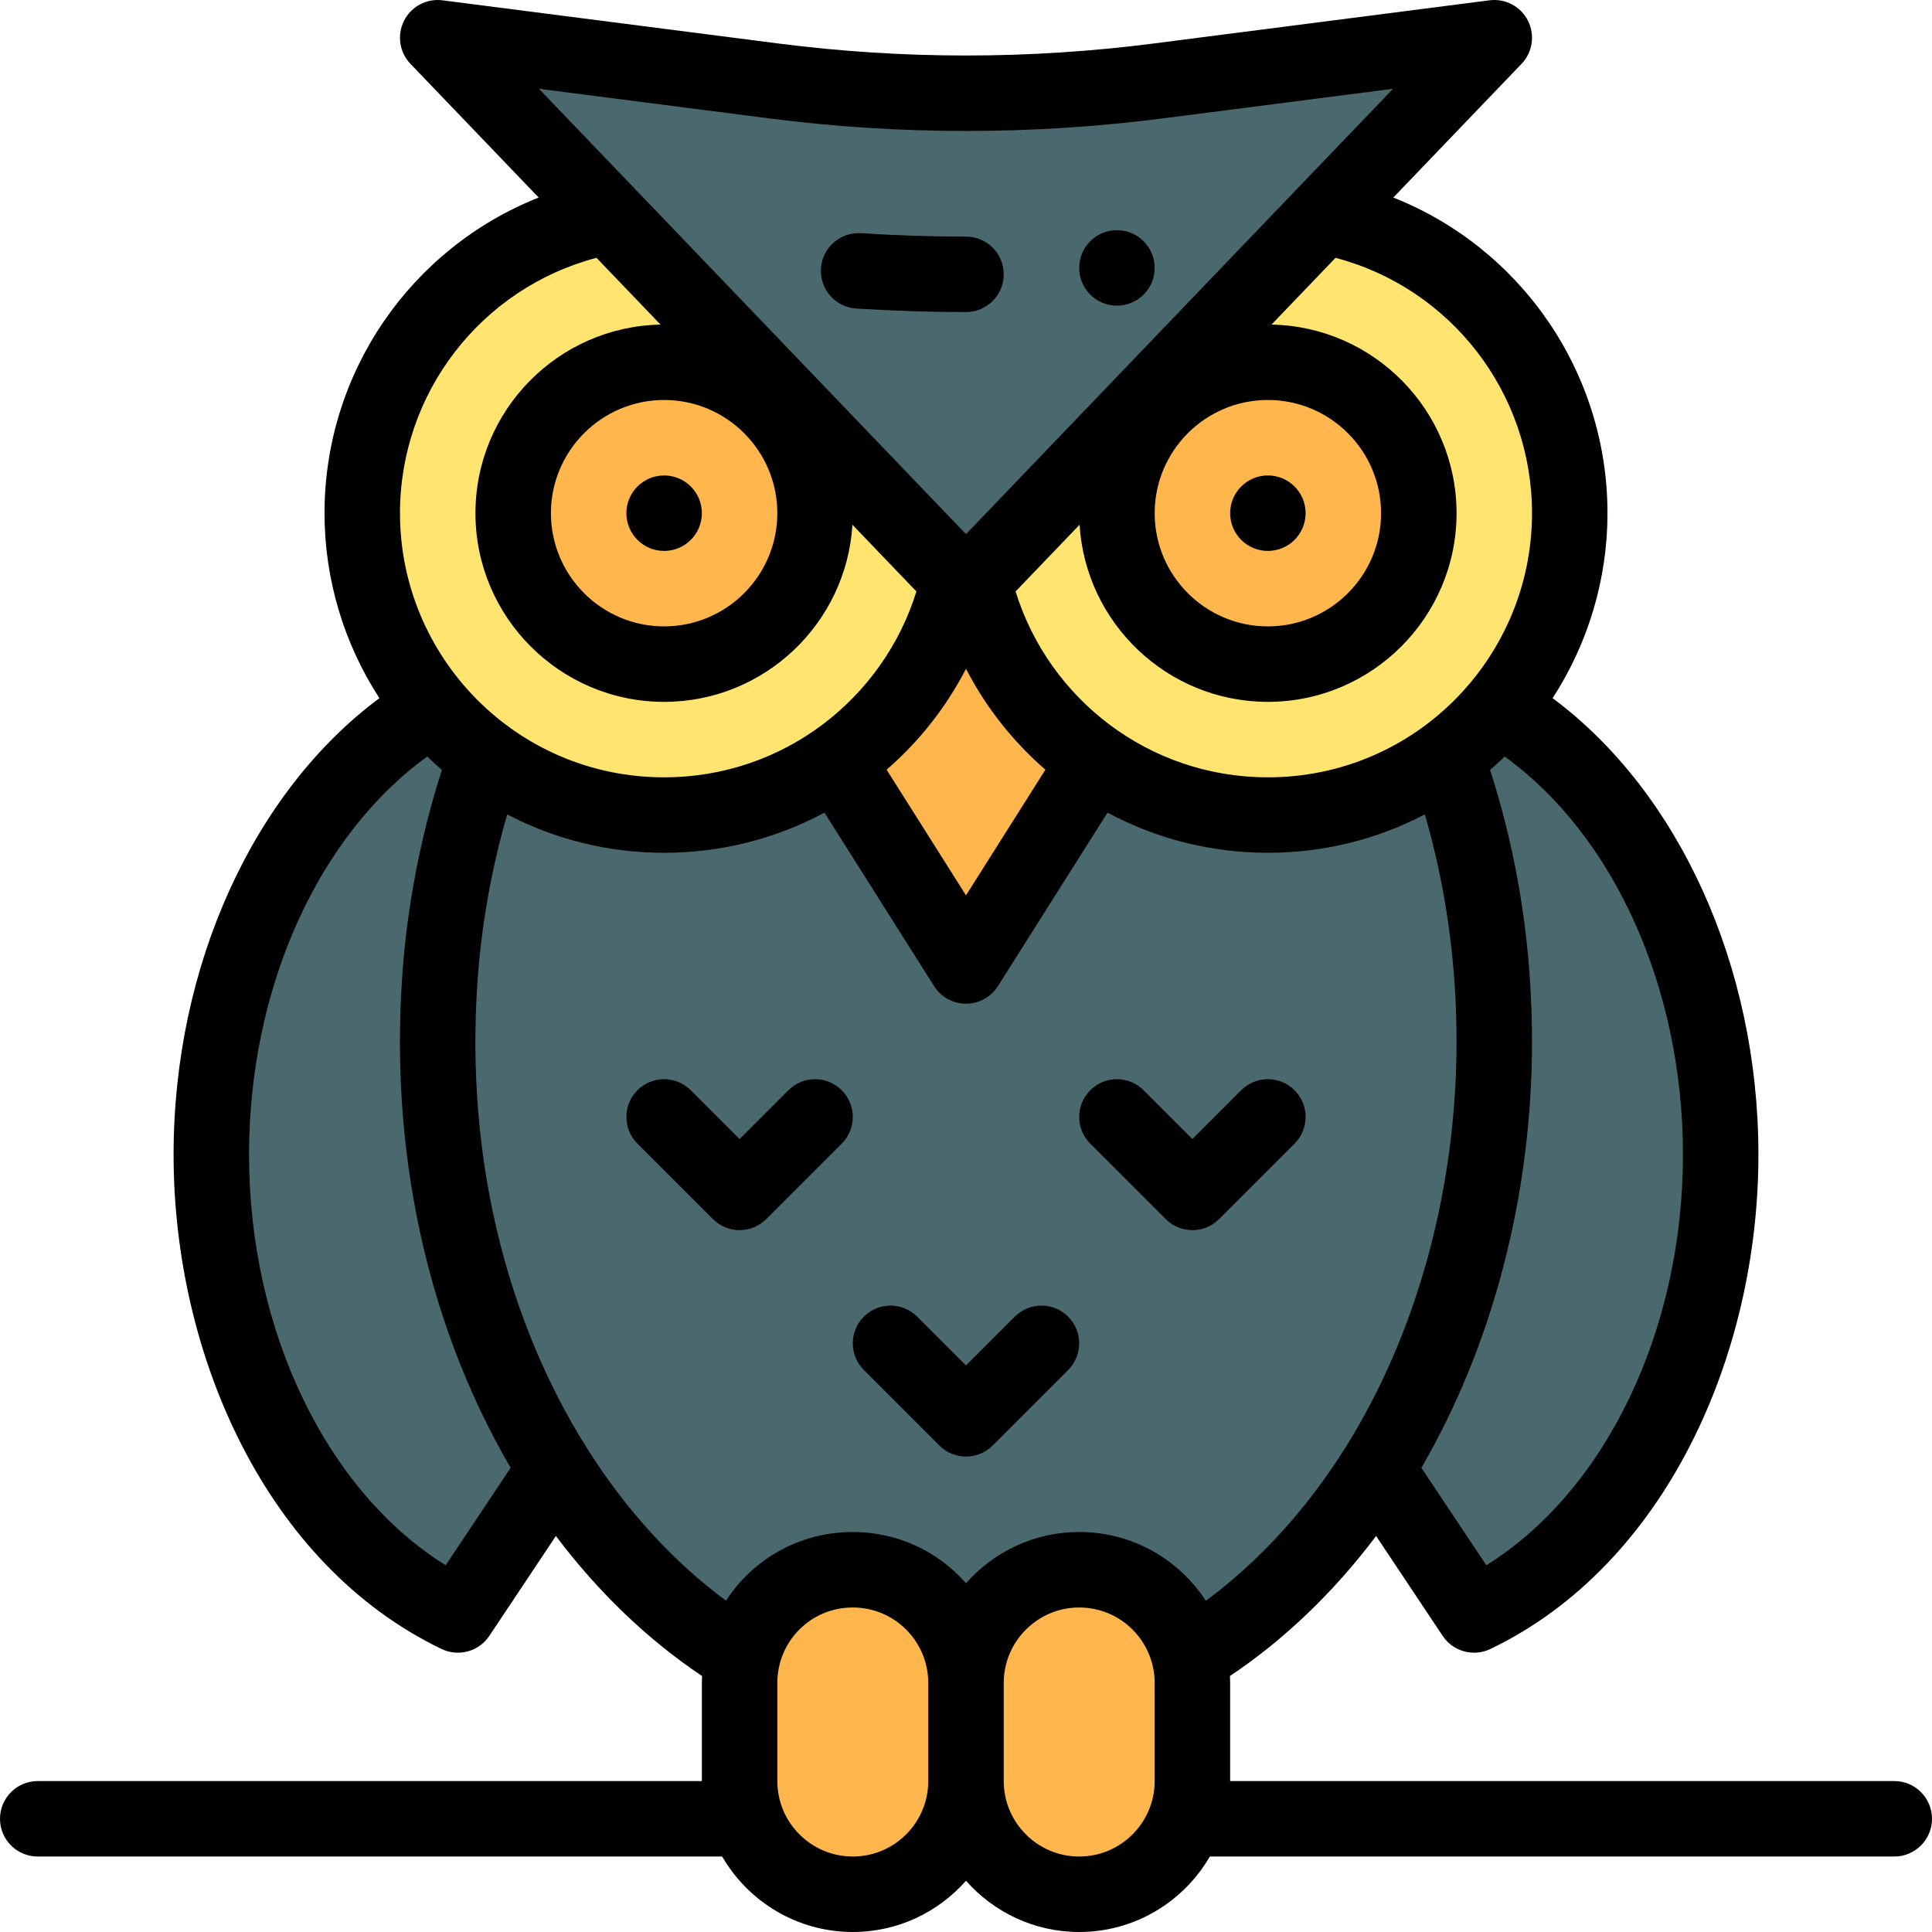
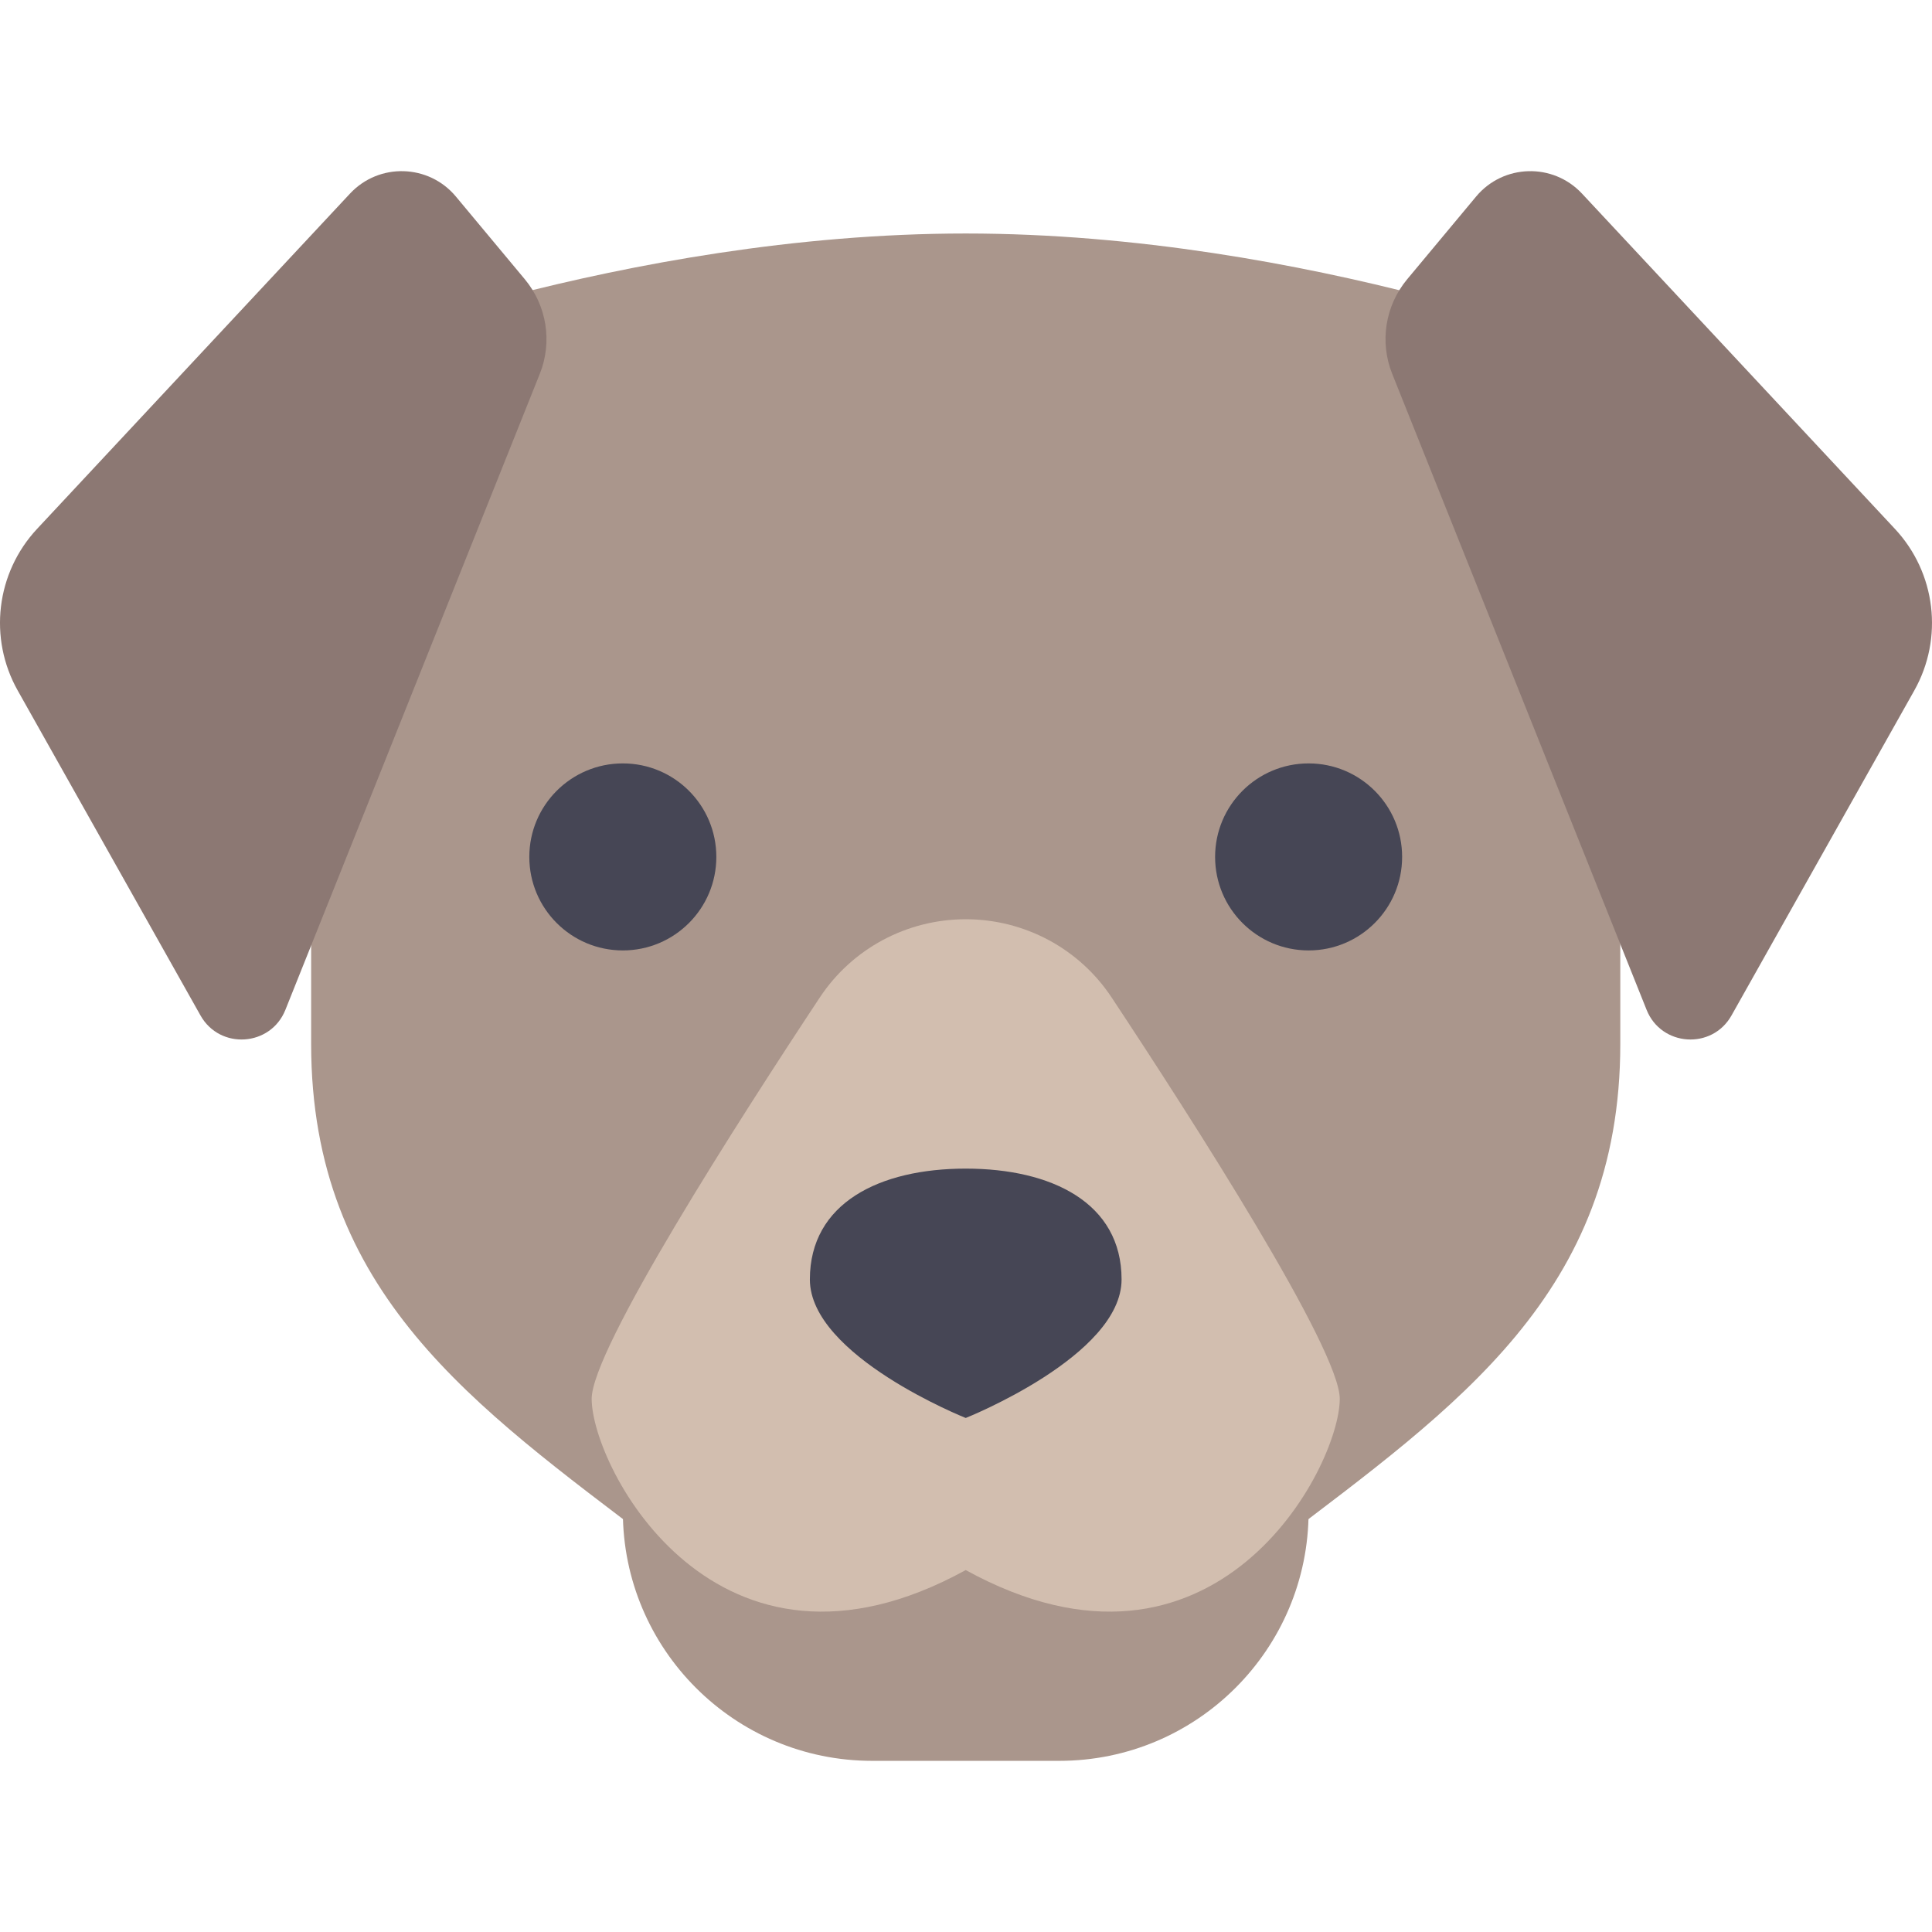
- <svg xmlns="http://www.w3.org/2000/svg" height="200pt" viewBox="0 0 512 512" width="200pt">
-   <path d="m397.211 187.52-.012-.012h-282.398l-.012.012c-34.668 20.41-58.789 65.781-58.789 118.48 0 55.961 27.199 103.66 65.352 121.98l25.816-38.742c13.312 21.109 30.25 38.281 49.613 49.91h118.438c19.359-11.629 36.312-28.801 49.609-49.91l25.82 38.742c38.152-18.32 65.352-66.02 65.352-121.98 0-52.699-24.121-98.07-58.789-118.48zm0 0" fill="#4a696f" />
-   <path d="m350.609 57.328c37.211 6.871 65.391 39.48 65.391 78.672 0 44.09-35.746 80-80 80-37.504 0-69.566-25.973-77.918-61.789l-.191-.18zm0 0" fill="#ffe470" />
-   <path d="m396 10c-1.816 1.895-137.984 143.898-138.109 144.031l-1.891 1.969-1.891-1.969c-.195-.207-118.777-123.871-138.109-144.031l88.992 11.441c33.867 4.359 68.148 4.359 102.02 0zm0 0" fill="#4a696f" />
-   <g fill="#ffb64c">
-     <path d="m336 96c22.09 0 40 17.91 40 40s-17.91 40-40 40-40-17.91-40-40 17.91-40 40-40zm0 0" />
-     <path d="m258.082 154.211-.191-.18h-3.781l-.188.18-32.242 47.469 34.32 54.32 34.32-54.32zm0 0" />
-     <path d="m286 416c-16.57 0-30 13.43-30 30 0-16.562-13.438-30-30-30-16.656 0-30 13.539-30 30v26c0 16.57 13.43 30 30 30s30-13.43 30-30c0 16.57 13.43 30 30 30s30-13.43 30-30v-26c0-16.406-13.297-30-30-30zm0 0" />
+ <svg xmlns="http://www.w3.org/2000/svg" version="1.1" id="Layer_1" x="0px" y="0px" viewBox="0 0 512.001 512.001" style="enable-background:new 0 0 512.001 512.001;" xml:space="preserve">
+   <path style="fill:#AA968C;" d="M255.926,61.879c-90.865,0-173.47,33.042-173.47,33.042v181.731  c0,66.084,43.368,96.028,90.865,132.168h165.21c47.498-36.14,90.865-66.084,90.865-132.168V94.921  C429.396,94.921,346.792,61.879,255.926,61.879z" />
+   <g>
+     <circle style="fill:#464655;" cx="165.055" cy="227.092" r="24.781" />
+     <circle style="fill:#464655;" cx="346.797" cy="227.092" r="24.781" />
  </g>
-   <path d="m161.391 57.328 92.719 96.703-.188.18c-8.336 35.734-40.324 61.789-77.922 61.789-44.238 0-80-35.895-80-80 0-39.191 28.18-71.801 65.391-78.672zm0 0" fill="#ffe470" />
-   <path d="m176 96c22.09 0 40 17.91 40 40s-17.91 40-40 40-40-17.91-40-40 17.91-40 40-40zm0 0" fill="#ffb64c" />
-   <path d="m336 146c5.52 0 10-4.48 10-10s-4.48-10-10-10-10 4.48-10 10 4.48 10 10 10zm0 0" />
-   <path d="m296 81c5.52 0 10-4.48 10-10s-4.48-10-10-10-10 4.48-10 10 4.48 10 10 10zm0 0" />
-   <path d="m166 136c0 5.52 4.48 10 10 10s10-4.48 10-10-4.48-10-10-10-10 4.48-10 10zm0 0" />
-   <path d="m226.898 81.762c9.719.621 19.512.938 29.102.938 5.523 0 10-4.477 10-10 0-5.52-4.477-10-10-10-9.164 0-18.523-.301-27.82-.898-5.5-.355-10.266 3.828-10.617 9.34-.355 5.512 3.824 10.266 9.336 10.621zm0 0" />
-   <path d="m502 472h-176v-26c0-.617-.023-1.227-.051-1.836 14.352-9.59 27.508-22.195 38.734-37.113l17.645 26.477c2.75 4.125 8.137 5.637 12.652 3.469 46.301-22.238 71.02-77.676 71.02-130.996 0-49.988-21.109-96.133-54.543-120.98 9.43-14.52 14.543-31.562 14.543-49.02 0-37.457-23.047-70.289-56.754-83.648l33.973-35.43c2.934-3.059 3.617-7.637 1.711-11.422-1.91-3.789-6-5.961-10.207-5.418l-88.988 11.441c-33 4.246-66.465 4.246-99.469 0l-88.988-11.441c-4.207-.543-8.297 1.629-10.207 5.418-1.91 3.785-1.223 8.363 1.711 11.422l33.973 35.43c-33.707 13.359-56.754 46.191-56.754 83.648 0 17.461 5.113 34.504 14.543 49.02-33.434 24.848-54.543 70.992-54.543 120.98 0 53.242 24.664 108.73 71.02 130.996 4.477 2.145 9.875.695 12.652-3.469l17.645-26.477c11.238 14.922 24.395 27.527 38.734 37.113-.027.609-.051 1.223-.051 1.836v26h-176c-5.523 0-10 4.477-10 10s4.477 10 10 10h181.379c6.93 11.945 19.848 20 34.621 20 11.938 0 22.664-5.266 30-13.586 7.336 8.32 18.062 13.586 30 13.586 14.773 0 27.691-8.055 34.617-20h181.383c5.52 0 10-4.477 10-10s-4.477-10-10-10zm-56-166c0 46.777-20.633 89.223-52.113 108.805l-17.215-25.828c18.949-32.512 29.328-72.348 29.328-112.977 0-24.984-3.742-49.148-11.109-71.949 1.324-1.148 2.613-2.336 3.871-3.562 28.918 20.918 47.238 61.324 47.238 105.512zm-40-170c0 38.27-30.969 70-70 70-31.641 0-58.074-20.902-66.859-49.258l16.961-17.688c1.586 26.152 23.355 46.945 49.898 46.945 27.57 0 50-22.43 50-50 0-27.25-21.914-49.465-49.043-49.977l16.969-17.699c30.465 8.023 52.074 35.68 52.074 67.676zm-150 41.234c5.223 10.129 12.348 19.203 21.043 26.742l-21.043 33.301-21.039-33.301c8.695-7.539 15.816-16.613 21.039-26.742zm80-71.234c16.543 0 30 13.457 30 30s-13.457 30-30 30-30-13.457-30-30 13.457-30 30-30zm-132.285-74.641c34.695 4.465 69.875 4.465 104.57 0l60.883-7.828-113.168 118.02c-11.211-11.688-97.469-101.645-113.168-118.02zm2.285 104.641c0 16.543-13.457 30-30 30s-30-13.457-30-30 13.457-30 30-30 30 13.457 30 30zm-47.926-67.676 16.973 17.699c-27.133.512-49.047 22.727-49.047 49.977 0 27.57 22.43 50 50 50 26.543 0 48.312-20.793 49.898-46.945l16.961 17.688c-8.789 28.371-35.234 49.258-66.859 49.258-39.102 0-70-31.816-70-70 0-31.996 21.609-59.652 52.074-67.676zm-39.961 346.48c-31.477-19.582-52.113-62.027-52.113-108.805 0-44.188 18.32-84.594 47.238-105.512 1.258 1.227 2.547 2.414 3.871 3.562-4.551 14.117-7.77 28.953-9.566 44.242-5.648 50.691 4.211 100.363 27.785 140.684zm37.516-30.898c-23.605-37.449-33.625-84.824-28.219-133.34 1.406-11.926 3.758-23.559 7.004-34.738 12.766 6.68 26.918 10.172 41.586 10.172 14.984 0 29.488-3.66 42.492-10.645l29.055 45.984c1.832 2.898 5.023 4.656 8.453 4.656s6.621-1.758 8.453-4.656l29.055-45.988c13.004 6.988 27.508 10.645 42.492 10.645 14.672 0 28.824-3.492 41.594-10.172 5.578 19.156 8.406 39.336 8.406 60.172 0 39.266-10.523 77.586-29.629 107.91-10.238 16.25-22.828 30.004-36.812 40.324-7.082-10.902-19.367-18.234-33.559-18.234-11.93 0-22.652 5.258-29.988 13.574-7.738-8.766-18.531-13.574-30.012-13.574-13.957 0-26.418 7.082-33.59 18.207-13.965-10.309-26.539-24.059-36.781-40.297zm70.371 108.094c-11.027 0-20-8.973-20-20v-26c0-10.992 8.812-20 20-20 11.047 0 20 8.953 20 20v26c0 11.027-8.973 20-20 20zm60 0c-11.027 0-20-8.973-20-20v-26c0-11.027 8.973-20 20-20 11.148 0 20 9.07 20 20v26c0 11.027-8.973 20-20 20zm0 0" />
-   <path d="m228.93 363.07 20 20c1.953 1.953 4.512 2.93 7.07 2.93s5.117-.977 7.07-2.93l20-20c3.906-3.906 3.906-10.238 0-14.145-3.906-3.902-10.234-3.902-14.145 0l-12.926 12.93-12.93-12.93c-3.906-3.902-10.238-3.902-14.145 0-3.902 3.906-3.902 10.238.004 14.145zm0 0" />
-   <path d="m196 326c2.559 0 5.121-.977 7.07-2.93l20-20c3.906-3.906 3.906-10.238 0-14.145-3.902-3.902-10.234-3.902-14.141 0l-12.93 12.93-12.93-12.93c-3.906-3.902-10.238-3.902-14.145 0-3.902 3.906-3.902 10.238 0 14.145l20 20c1.957 1.953 4.516 2.93 7.074 2.93zm0 0" />
-   <path d="m308.93 323.07c1.953 1.953 4.512 2.93 7.07 2.93s5.117-.977 7.07-2.93l20-20c3.906-3.906 3.906-10.238 0-14.145-3.906-3.902-10.234-3.902-14.145 0l-12.926 12.93-12.93-12.93c-3.906-3.902-10.238-3.902-14.145 0-3.906 3.906-3.906 10.238 0 14.145zm0 0" />
+   <path style="fill:#AA968C;" d="M280.708,466.643h-49.563c-36.497,0-66.084-29.587-66.084-66.084v-66.084h181.731v66.084  C346.792,437.056,317.205,466.643,280.708,466.643z" />
+   <path style="fill:#D2BEAF;" d="M255.926,243.61L255.926,243.61c-15.573,0-30.091,7.763-38.682,20.751  c-21.519,32.534-60.444,93.201-60.444,106.337c0,18.156,33.042,81.7,99.126,45.389c66.084,36.311,99.126-27.234,99.126-45.389  c0-13.137-38.924-73.803-60.444-106.337C286.017,251.372,271.499,243.61,255.926,243.61z" />
+   <path style="fill:#464655;" d="M297.229,339.065c0,20.276-41.302,36.714-41.302,36.714s-41.302-16.437-41.302-36.714  c0-20.276,18.492-29.37,41.302-29.37S297.229,318.788,297.229,339.065z" />
+   <g>
+     <path style="fill:#8C7873;" d="M143.053,99.072L75.631,267.623c-3.899,9.747-17.35,10.635-22.497,1.486l-48.443-86.12   c-7.802-13.87-5.726-31.195,5.133-42.829l82.931-88.855c7.687-8.237,20.856-7.866,28.068,0.789l18.257,21.909   C144.908,80.996,146.432,90.62,143.053,99.072z" />
+     <path style="fill:#8C7873;" d="M368.949,99.072l67.421,168.552c3.899,9.747,17.35,10.635,22.497,1.486l48.442-86.12   c7.802-13.87,5.726-31.195-5.133-42.829l-82.931-88.855c-7.687-8.237-20.856-7.866-28.068,0.789l-18.257,21.908   C367.094,80.996,365.569,90.62,368.949,99.072z" />
+   </g>
+   <g>
+ </g>
+   <g>
+ </g>
+   <g>
+ </g>
+   <g>
+ </g>
+   <g>
+ </g>
+   <g>
+ </g>
+   <g>
+ </g>
+   <g>
+ </g>
+   <g>
+ </g>
+   <g>
+ </g>
+   <g>
+ </g>
+   <g>
+ </g>
+   <g>
+ </g>
+   <g>
+ </g>
+   <g>
+ </g>
</svg>
